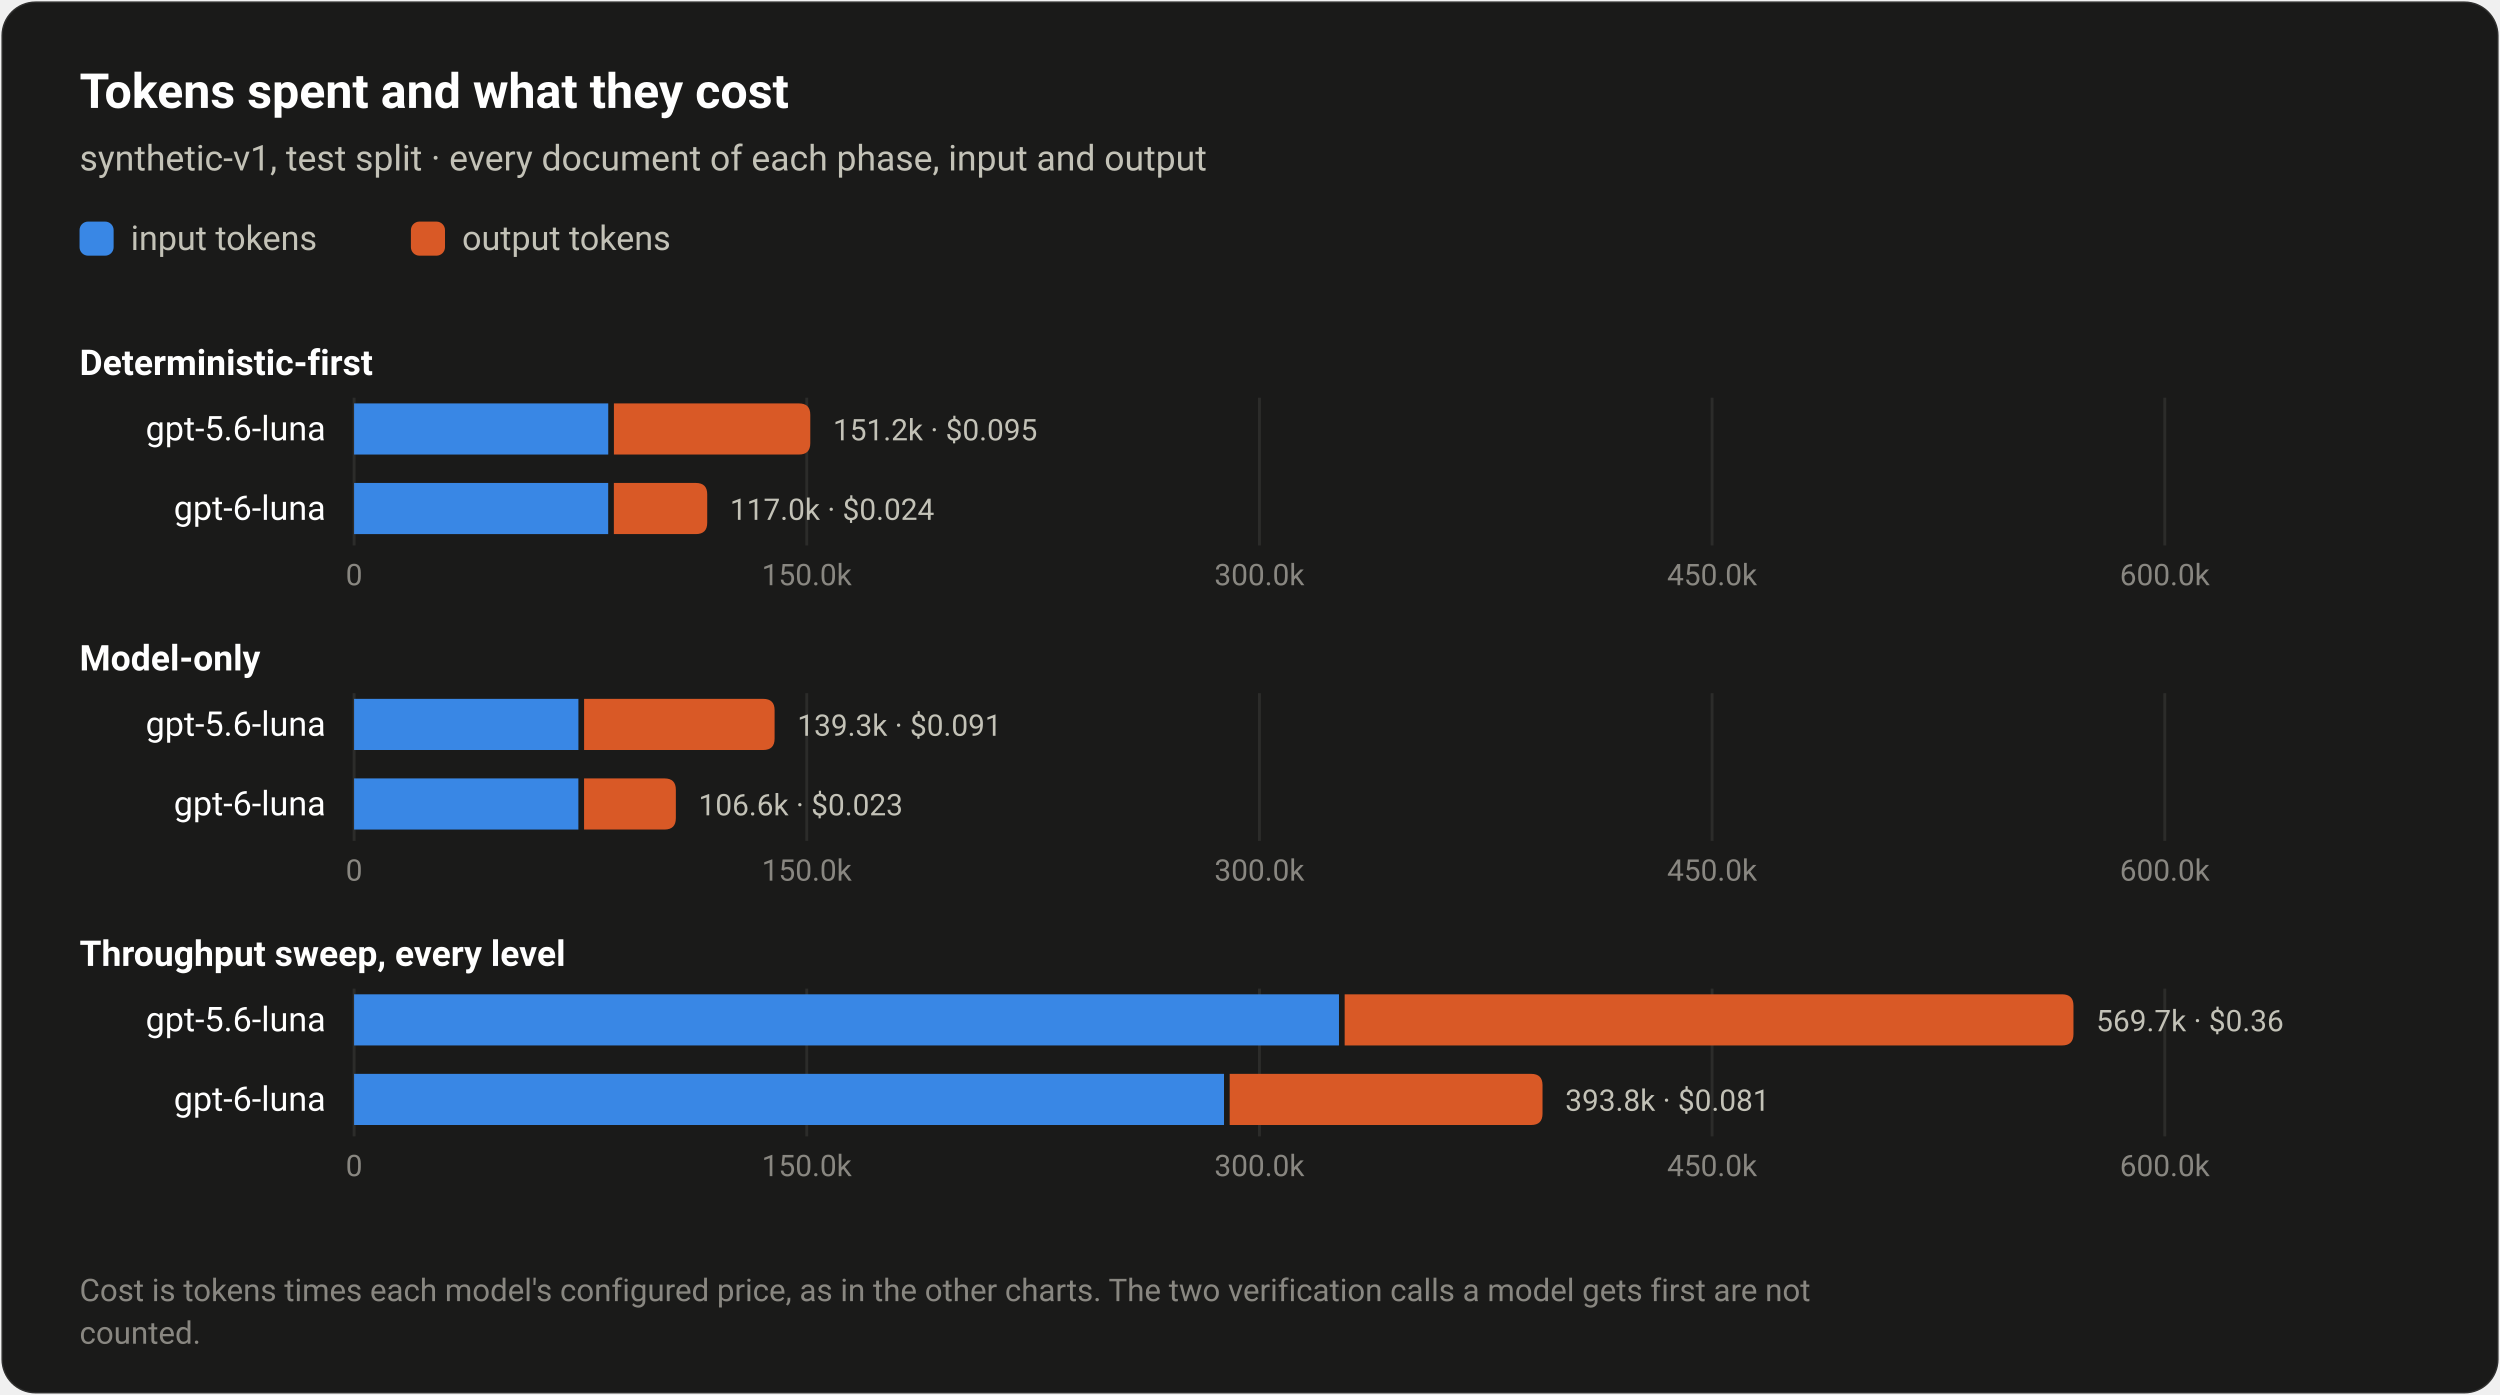
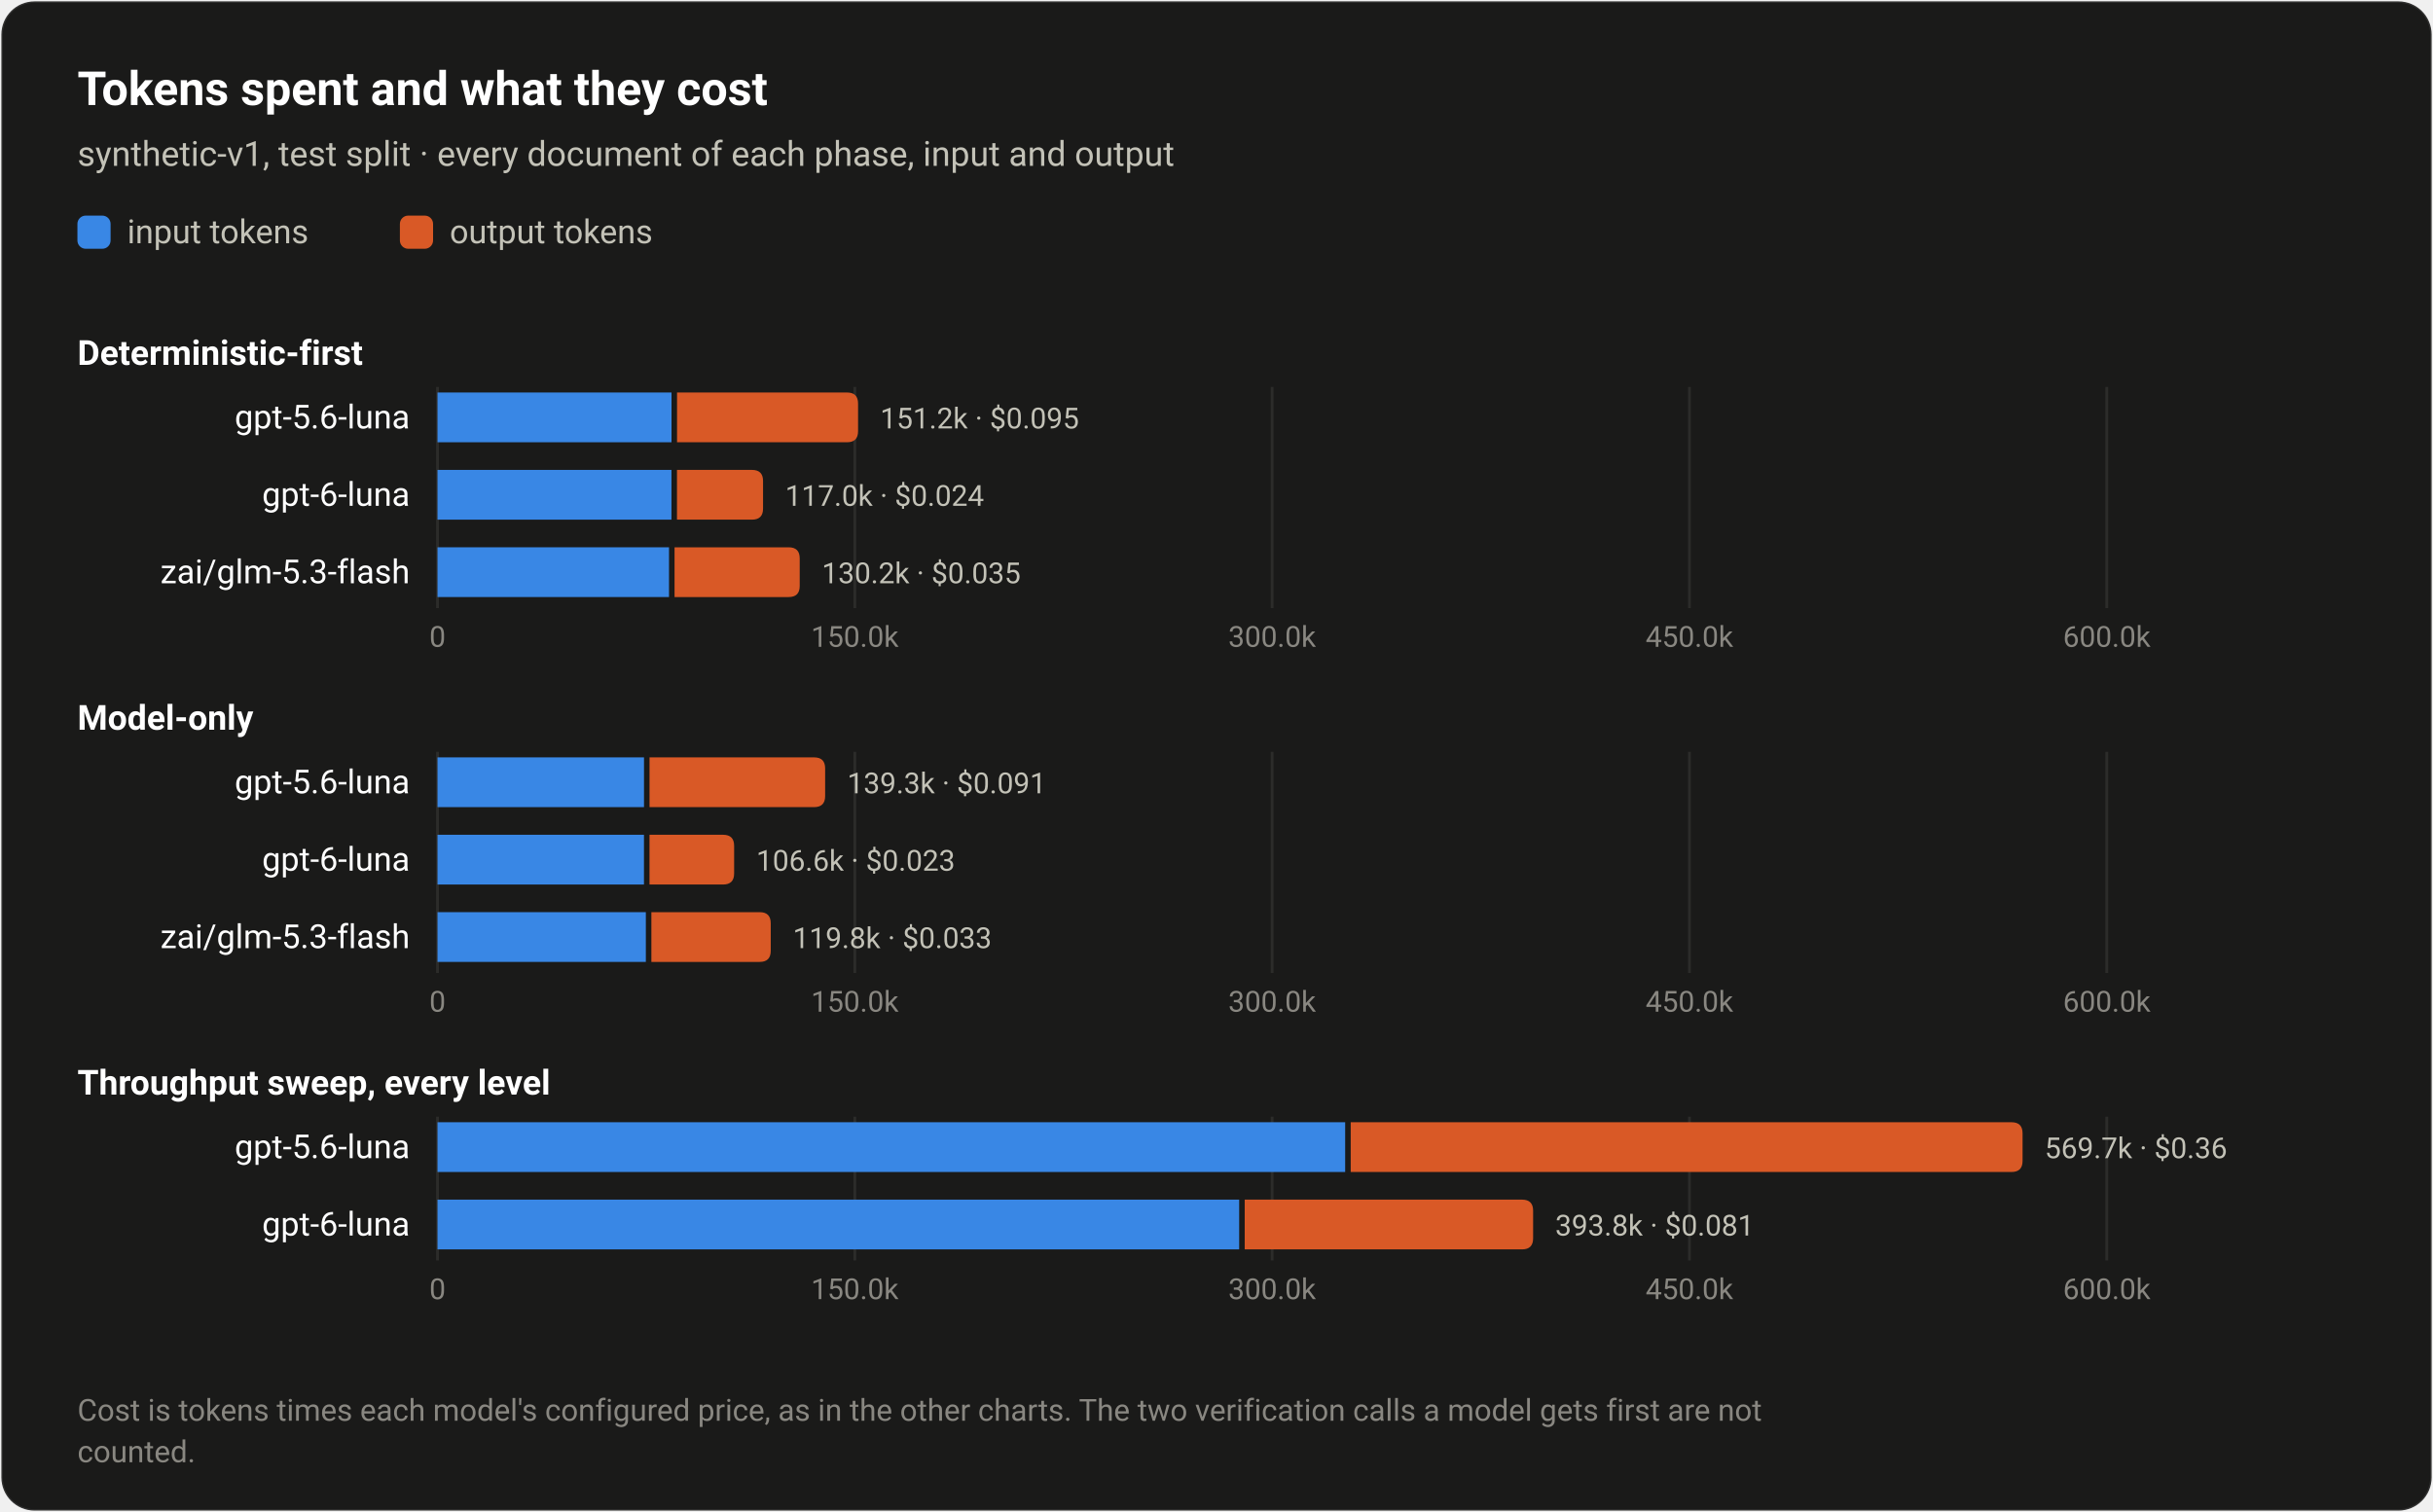
- <svg xmlns="http://www.w3.org/2000/svg" width="880" height="491" viewBox="0 0 880 491" role="img" aria-labelledby="t d" font-family="system-ui, -apple-system, &quot;Segoe UI&quot;, Roboto, sans-serif">
-   <rect x="0.5" y="0.5" width="879" height="490" rx="12" fill="#1a1a19" stroke="rgba(255,255,255,0.10)" />
+ <svg xmlns="http://www.w3.org/2000/svg" width="880" height="547" viewBox="0 0 880 547" role="img" aria-labelledby="t d" font-family="system-ui, -apple-system, &quot;Segoe UI&quot;, Roboto, sans-serif">
+   <rect x="0.5" y="0.5" width="879" height="546" rx="12" fill="#1a1a19" stroke="rgba(255,255,255,0.10)" />
  <text x="28" y="38" font-size="17" font-weight="600" fill="#ffffff">Tokens spent and what they cost</text>
  <text x="28" y="60" font-size="12.5" fill="#c3c2b7">synthetic-v1, test split · every document of each phase, input and output</text>
  <rect x="28" y="78" width="12" height="12" rx="3" fill="#3987e5" />
  <text x="46" y="88" font-size="12" fill="#c3c2b7">input tokens</text>
  <rect x="144.64" y="78" width="12" height="12" rx="3" fill="#d95926" />
  <text x="162.64" y="88" font-size="12" fill="#c3c2b7">output tokens</text>
  <text x="28" y="132" font-size="12.5" font-weight="600" fill="#ffffff">Deterministic-first</text>
-   <line x1="124.64" y1="140" x2="124.64" y2="192" stroke="#2c2c2a" />
-   <line x1="283.98" y1="140" x2="283.98" y2="192" stroke="#2c2c2a" />
-   <line x1="443.32" y1="140" x2="443.32" y2="192" stroke="#2c2c2a" />
-   <line x1="602.66" y1="140" x2="602.66" y2="192" stroke="#2c2c2a" />
-   <line x1="762" y1="140" x2="762" y2="192" stroke="#2c2c2a" />
-   <text x="114.64" y="155" font-size="12" fill="#ffffff" text-anchor="end">gpt-5.6-luna</text>
+   <line x1="158.24" y1="140" x2="158.24" y2="220" stroke="#2c2c2a" />
+   <line x1="309.18" y1="140" x2="309.18" y2="220" stroke="#2c2c2a" />
+   <line x1="460.12" y1="140" x2="460.12" y2="220" stroke="#2c2c2a" />
+   <line x1="611.06" y1="140" x2="611.06" y2="220" stroke="#2c2c2a" />
+   <line x1="762" y1="140" x2="762" y2="220" stroke="#2c2c2a" />
+   <text x="148.24" y="155" font-size="12" fill="#ffffff" text-anchor="end">gpt-5.6-luna</text>
  <g>
-     <path d="M124.64 142H214.1V160H124.64Z" fill="#3987e5" />
+     <path d="M158.24 142H242.88V160H158.24Z" fill="#3987e5" />
  </g>
  <g>
-     <path d="M216.1 142H281.22Q285.22 142 285.22 146V156Q285.22 160 281.22 160H216.1Z" fill="#d95926" />
+     <path d="M244.88 142H306.36Q310.36 142 310.36 146V156Q310.36 160 306.36 160H244.88Z" fill="#d95926" />
  </g>
-   <text x="293.22" y="155" font-size="10.5" fill="#c3c2b7">151.2k · $0.095</text>
-   <text x="114.64" y="183" font-size="12" fill="#ffffff" text-anchor="end">gpt-6-luna</text>
+   <text x="318.36" y="155" font-size="10.5" fill="#c3c2b7">151.2k · $0.095</text>
+   <text x="148.24" y="183" font-size="12" fill="#ffffff" text-anchor="end">gpt-6-luna</text>
  <g>
-     <path d="M124.64 170H214.08V188H124.64Z" fill="#3987e5" />
+     <path d="M158.24 170H242.86V188H158.24Z" fill="#3987e5" />
  </g>
  <g>
-     <path d="M216.08 170H244.94Q248.94 170 248.94 174V184Q248.94 188 244.94 188H216.08Z" fill="#d95926" />
+     <path d="M244.86 170H271.99Q275.99 170 275.99 174V184Q275.99 188 271.99 188H244.86Z" fill="#d95926" />
  </g>
-   <text x="256.94" y="183" font-size="10.5" fill="#c3c2b7">117.0k · $0.024</text>
-   <text x="124.64" y="206" font-size="10.5" fill="#898781" text-anchor="middle">0</text>
-   <text x="283.98" y="206" font-size="10.5" fill="#898781" text-anchor="middle">150.0k</text>
-   <text x="443.32" y="206" font-size="10.5" fill="#898781" text-anchor="middle">300.0k</text>
-   <text x="602.66" y="206" font-size="10.5" fill="#898781" text-anchor="middle">450.0k</text>
-   <text x="762" y="206" font-size="10.5" fill="#898781" text-anchor="middle">600.0k</text>
-   <text x="28" y="236" font-size="12.5" font-weight="600" fill="#ffffff">Model-only</text>
-   <line x1="124.64" y1="244" x2="124.64" y2="296" stroke="#2c2c2a" />
-   <line x1="283.98" y1="244" x2="283.98" y2="296" stroke="#2c2c2a" />
-   <line x1="443.32" y1="244" x2="443.32" y2="296" stroke="#2c2c2a" />
-   <line x1="602.66" y1="244" x2="602.66" y2="296" stroke="#2c2c2a" />
-   <line x1="762" y1="244" x2="762" y2="296" stroke="#2c2c2a" />
-   <text x="114.64" y="259" font-size="12" fill="#ffffff" text-anchor="end">gpt-5.6-luna</text>
+   <text x="283.99" y="183" font-size="10.5" fill="#c3c2b7">117.0k · $0.024</text>
+   <text x="148.24" y="211" font-size="12" fill="#ffffff" text-anchor="end">zai/glm-5.3-flash</text>
  <g>
-     <path d="M124.64 246H203.6V264H124.64Z" fill="#3987e5" />
+     <path d="M158.24 198H241.98V216H158.24Z" fill="#3987e5" />
  </g>
  <g>
-     <path d="M205.6 246H268.66Q272.66 246 272.66 250V260Q272.66 264 268.66 264H205.6Z" fill="#d95926" />
+     <path d="M243.98 198H285.25Q289.25 198 289.25 202V212Q289.25 216 285.25 216H243.98Z" fill="#d95926" />
  </g>
-   <text x="280.66" y="259" font-size="10.5" fill="#c3c2b7">139.3k · $0.091</text>
-   <text x="114.64" y="287" font-size="12" fill="#ffffff" text-anchor="end">gpt-6-luna</text>
+   <text x="297.25" y="211" font-size="10.5" fill="#c3c2b7">130.2k · $0.035</text>
+   <text x="158.24" y="234" font-size="10.5" fill="#898781" text-anchor="middle">0</text>
+   <text x="309.18" y="234" font-size="10.5" fill="#898781" text-anchor="middle">150.0k</text>
+   <text x="460.12" y="234" font-size="10.5" fill="#898781" text-anchor="middle">300.0k</text>
+   <text x="611.06" y="234" font-size="10.5" fill="#898781" text-anchor="middle">450.0k</text>
+   <text x="762" y="234" font-size="10.5" fill="#898781" text-anchor="middle">600.0k</text>
+   <text x="28" y="264" font-size="12.5" font-weight="600" fill="#ffffff">Model-only</text>
+   <line x1="158.24" y1="272" x2="158.24" y2="352" stroke="#2c2c2a" />
+   <line x1="309.18" y1="272" x2="309.18" y2="352" stroke="#2c2c2a" />
+   <line x1="460.12" y1="272" x2="460.12" y2="352" stroke="#2c2c2a" />
+   <line x1="611.06" y1="272" x2="611.06" y2="352" stroke="#2c2c2a" />
+   <line x1="762" y1="272" x2="762" y2="352" stroke="#2c2c2a" />
+   <text x="148.24" y="287" font-size="12" fill="#ffffff" text-anchor="end">gpt-5.6-luna</text>
  <g>
-     <path d="M124.64 274H203.59V292H124.64Z" fill="#3987e5" />
+     <path d="M158.24 274H232.93V292H158.24Z" fill="#3987e5" />
  </g>
  <g>
-     <path d="M205.59 274H233.9Q237.9 274 237.9 278V288Q237.9 292 233.9 292H205.59Z" fill="#d95926" />
+     <path d="M234.93 274H294.45Q298.45 274 298.45 278V288Q298.45 292 294.45 292H234.93Z" fill="#d95926" />
  </g>
-   <text x="245.9" y="287" font-size="10.5" fill="#c3c2b7">106.6k · $0.023</text>
-   <text x="124.64" y="310" font-size="10.5" fill="#898781" text-anchor="middle">0</text>
-   <text x="283.98" y="310" font-size="10.5" fill="#898781" text-anchor="middle">150.0k</text>
-   <text x="443.32" y="310" font-size="10.5" fill="#898781" text-anchor="middle">300.0k</text>
-   <text x="602.66" y="310" font-size="10.5" fill="#898781" text-anchor="middle">450.0k</text>
-   <text x="762" y="310" font-size="10.5" fill="#898781" text-anchor="middle">600.0k</text>
-   <text x="28" y="340" font-size="12.5" font-weight="600" fill="#ffffff">Throughput sweep, every level</text>
-   <line x1="124.64" y1="348" x2="124.64" y2="400" stroke="#2c2c2a" />
-   <line x1="283.98" y1="348" x2="283.98" y2="400" stroke="#2c2c2a" />
-   <line x1="443.32" y1="348" x2="443.32" y2="400" stroke="#2c2c2a" />
-   <line x1="602.66" y1="348" x2="602.66" y2="400" stroke="#2c2c2a" />
-   <line x1="762" y1="348" x2="762" y2="400" stroke="#2c2c2a" />
-   <text x="114.64" y="363" font-size="12" fill="#ffffff" text-anchor="end">gpt-5.6-luna</text>
+   <text x="306.45" y="287" font-size="10.5" fill="#c3c2b7">139.3k · $0.091</text>
+   <text x="148.24" y="315" font-size="12" fill="#ffffff" text-anchor="end">gpt-6-luna</text>
  <g>
-     <path d="M124.64 350H471.32V368H124.64Z" fill="#3987e5" />
+     <path d="M158.24 302H232.92V320H158.24Z" fill="#3987e5" />
  </g>
  <g>
-     <path d="M473.32 350H725.86Q729.86 350 729.86 354V364Q729.86 368 725.86 368H473.32Z" fill="#d95926" />
+     <path d="M234.92 302H261.53Q265.53 302 265.53 306V316Q265.53 320 261.53 320H234.92Z" fill="#d95926" />
  </g>
-   <text x="737.86" y="363" font-size="10.5" fill="#c3c2b7">569.7k · $0.36</text>
-   <text x="114.64" y="391" font-size="12" fill="#ffffff" text-anchor="end">gpt-6-luna</text>
+   <text x="273.53" y="315" font-size="10.5" fill="#c3c2b7">106.6k · $0.023</text>
+   <text x="148.24" y="343" font-size="12" fill="#ffffff" text-anchor="end">zai/glm-5.3-flash</text>
  <g>
-     <path d="M124.64 378H430.85V396H124.64Z" fill="#3987e5" />
+     <path d="M158.24 330H233.6V348H158.24Z" fill="#3987e5" />
  </g>
  <g>
-     <path d="M432.85 378H538.97Q542.97 378 542.97 382V392Q542.97 396 538.97 396H432.85Z" fill="#d95926" />
+     <path d="M235.6 330H274.77Q278.77 330 278.77 334V344Q278.77 348 274.77 348H235.6Z" fill="#d95926" />
  </g>
-   <text x="550.97" y="391" font-size="10.5" fill="#c3c2b7">393.8k · $0.081</text>
-   <text x="124.64" y="414" font-size="10.5" fill="#898781" text-anchor="middle">0</text>
-   <text x="283.98" y="414" font-size="10.5" fill="#898781" text-anchor="middle">150.0k</text>
-   <text x="443.32" y="414" font-size="10.5" fill="#898781" text-anchor="middle">300.0k</text>
-   <text x="602.66" y="414" font-size="10.5" fill="#898781" text-anchor="middle">450.0k</text>
-   <text x="762" y="414" font-size="10.5" fill="#898781" text-anchor="middle">600.0k</text>
-   <text x="28" y="458" font-size="11" fill="#898781">Cost is tokens times each model's configured price, as in the other charts. The two verification calls a model gets first are not</text>
-   <text x="28" y="473" font-size="11" fill="#898781">counted.</text>
+   <text x="286.77" y="343" font-size="10.5" fill="#c3c2b7">119.8k · $0.033</text>
+   <text x="158.24" y="366" font-size="10.5" fill="#898781" text-anchor="middle">0</text>
+   <text x="309.18" y="366" font-size="10.5" fill="#898781" text-anchor="middle">150.0k</text>
+   <text x="460.12" y="366" font-size="10.5" fill="#898781" text-anchor="middle">300.0k</text>
+   <text x="611.06" y="366" font-size="10.5" fill="#898781" text-anchor="middle">450.0k</text>
+   <text x="762" y="366" font-size="10.5" fill="#898781" text-anchor="middle">600.0k</text>
+   <text x="28" y="396" font-size="12.5" font-weight="600" fill="#ffffff">Throughput sweep, every level</text>
+   <line x1="158.24" y1="404" x2="158.24" y2="456" stroke="#2c2c2a" />
+   <line x1="309.18" y1="404" x2="309.18" y2="456" stroke="#2c2c2a" />
+   <line x1="460.12" y1="404" x2="460.12" y2="456" stroke="#2c2c2a" />
+   <line x1="611.06" y1="404" x2="611.06" y2="456" stroke="#2c2c2a" />
+   <line x1="762" y1="404" x2="762" y2="456" stroke="#2c2c2a" />
+   <text x="148.24" y="419" font-size="12" fill="#ffffff" text-anchor="end">gpt-5.6-luna</text>
+   <g>
+     <path d="M158.24 406H486.54V424H158.24Z" fill="#3987e5" />
+   </g>
+   <g>
+     <path d="M488.54 406H727.55Q731.55 406 731.55 410V420Q731.55 424 727.55 424H488.54Z" fill="#d95926" />
+   </g>
+   <text x="739.55" y="419" font-size="10.5" fill="#c3c2b7">569.7k · $0.36</text>
+   <text x="148.24" y="447" font-size="12" fill="#ffffff" text-anchor="end">gpt-6-luna</text>
+   <g>
+     <path d="M158.24 434H448.2V452H158.24Z" fill="#3987e5" />
+   </g>
+   <g>
+     <path d="M450.2 434H550.52Q554.52 434 554.52 438V448Q554.52 452 550.52 452H450.2Z" fill="#d95926" />
+   </g>
+   <text x="562.52" y="447" font-size="10.5" fill="#c3c2b7">393.8k · $0.081</text>
+   <text x="158.24" y="470" font-size="10.5" fill="#898781" text-anchor="middle">0</text>
+   <text x="309.18" y="470" font-size="10.5" fill="#898781" text-anchor="middle">150.0k</text>
+   <text x="460.12" y="470" font-size="10.5" fill="#898781" text-anchor="middle">300.0k</text>
+   <text x="611.06" y="470" font-size="10.5" fill="#898781" text-anchor="middle">450.0k</text>
+   <text x="762" y="470" font-size="10.5" fill="#898781" text-anchor="middle">600.0k</text>
+   <text x="28" y="514" font-size="11" fill="#898781">Cost is tokens times each model's configured price, as in the other charts. The two verification calls a model gets first are not</text>
+   <text x="28" y="529" font-size="11" fill="#898781">counted.</text>
</svg>
